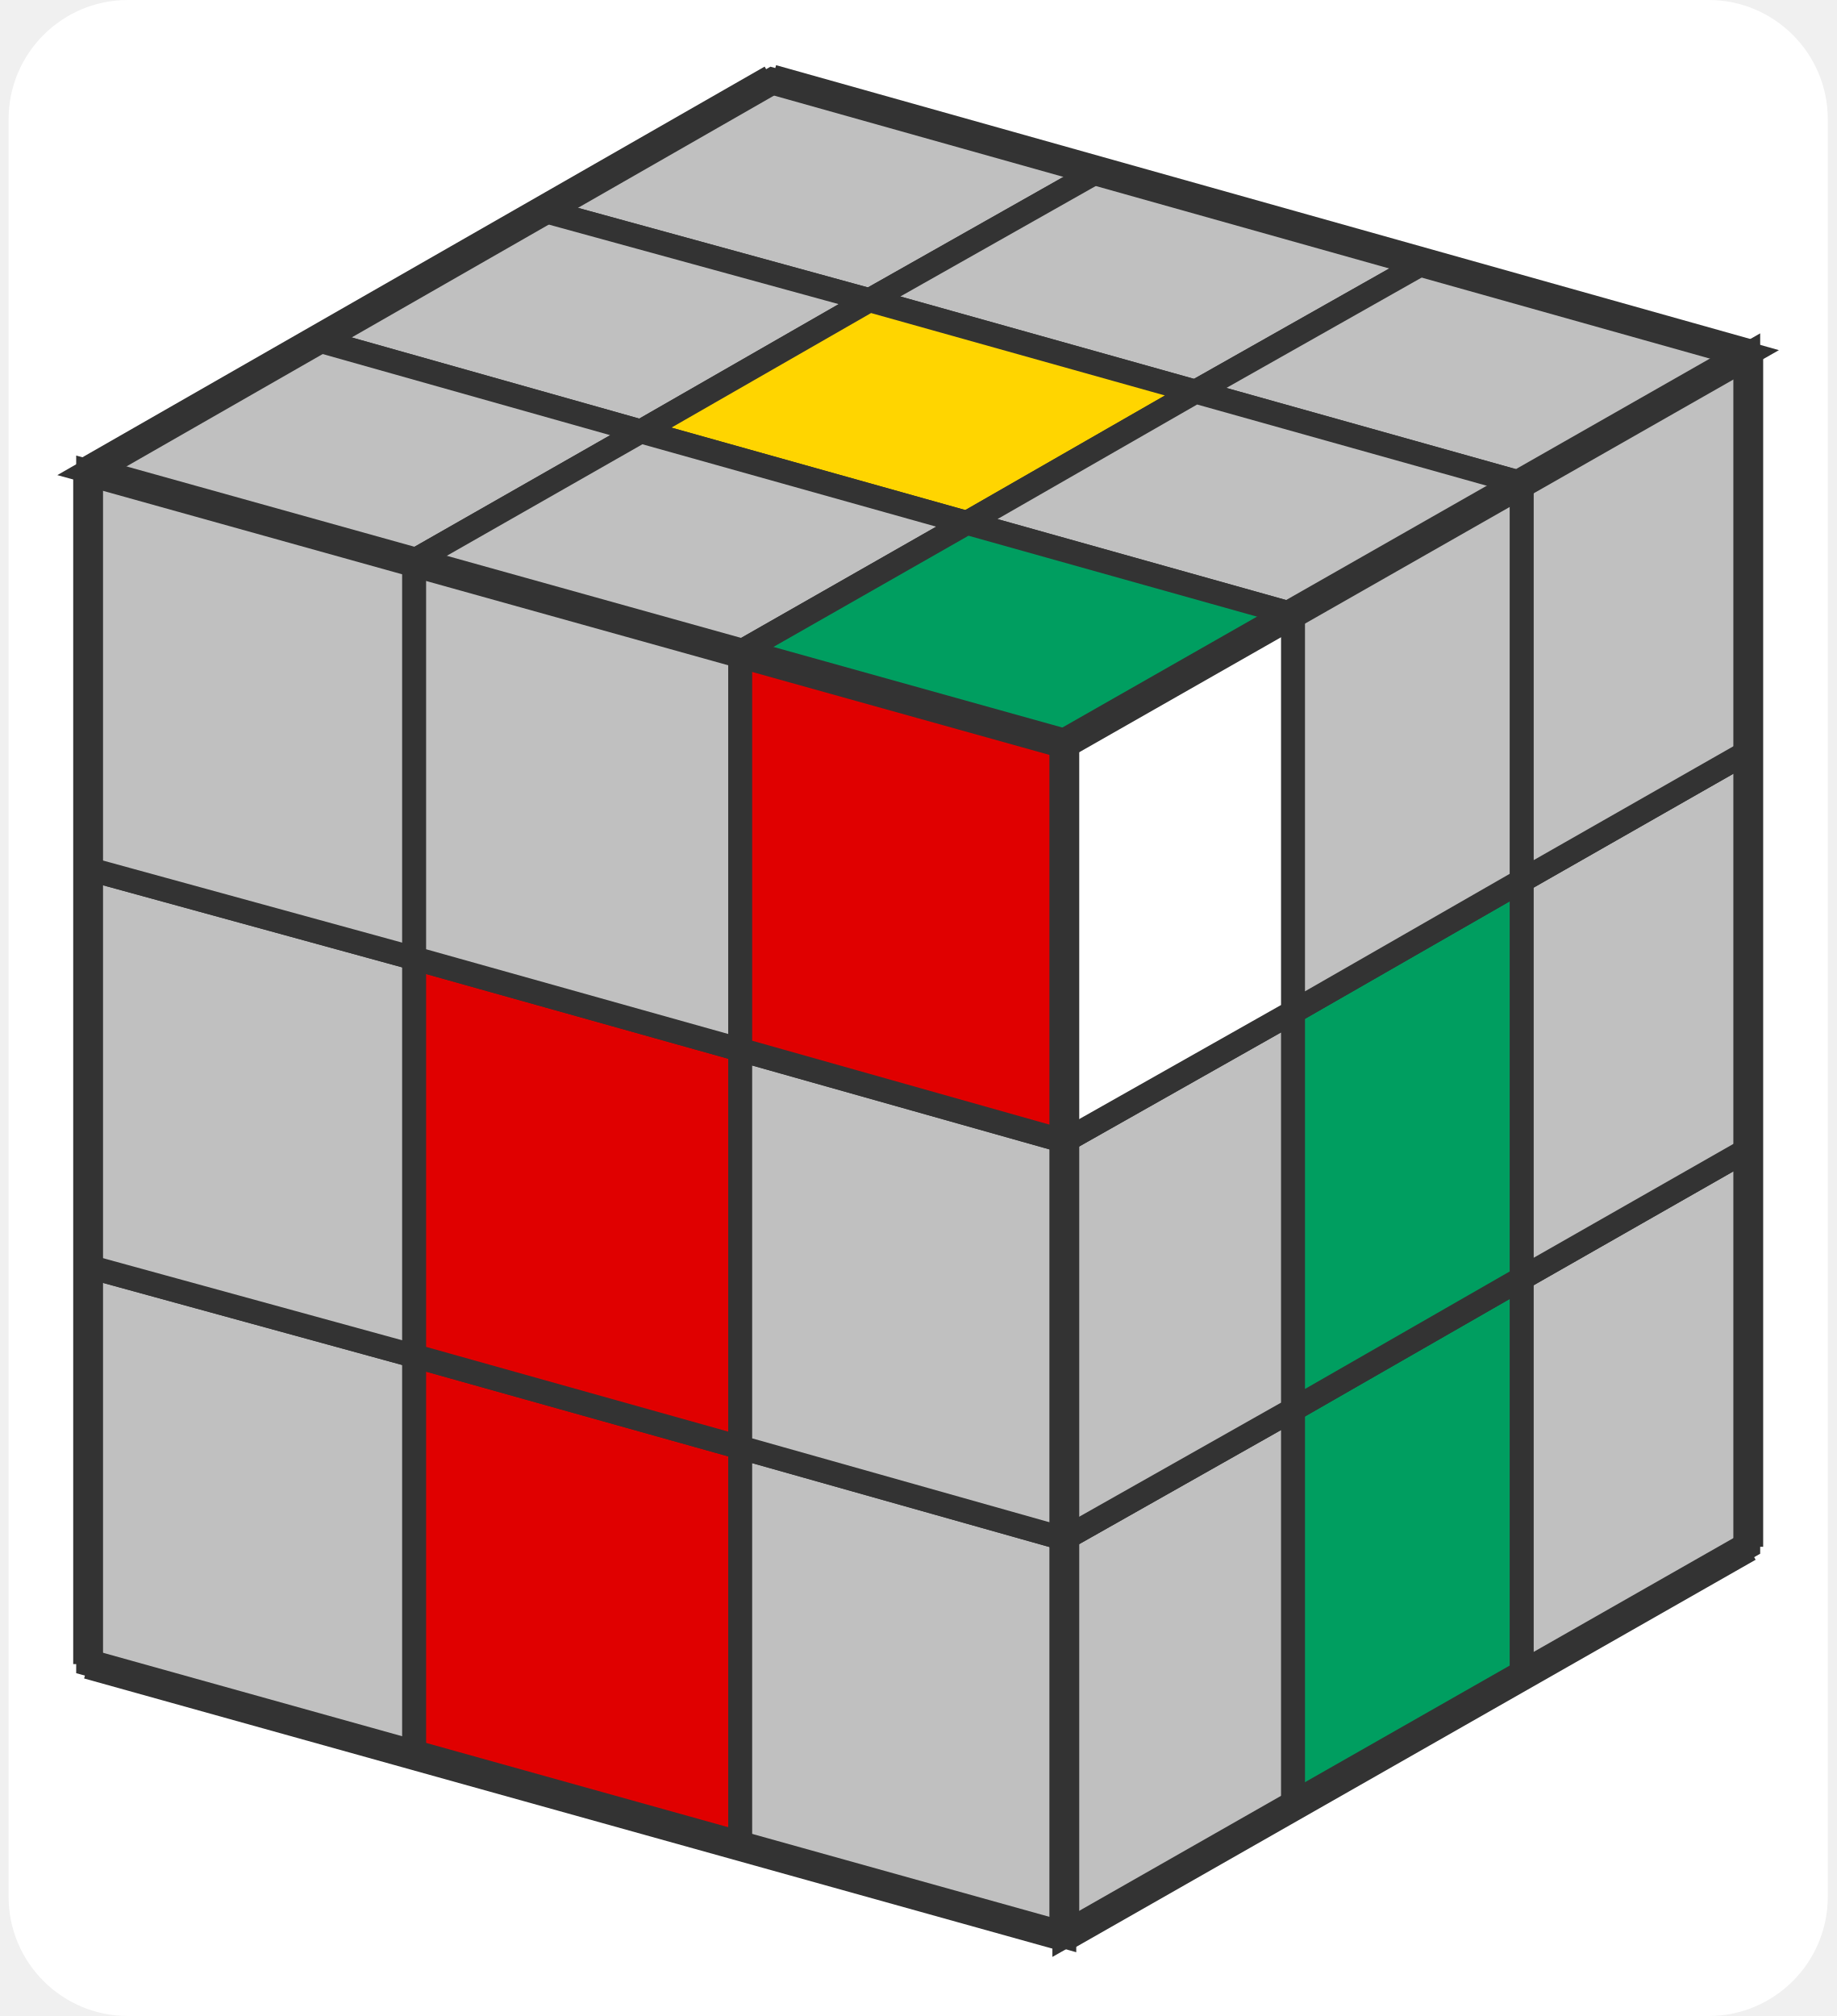
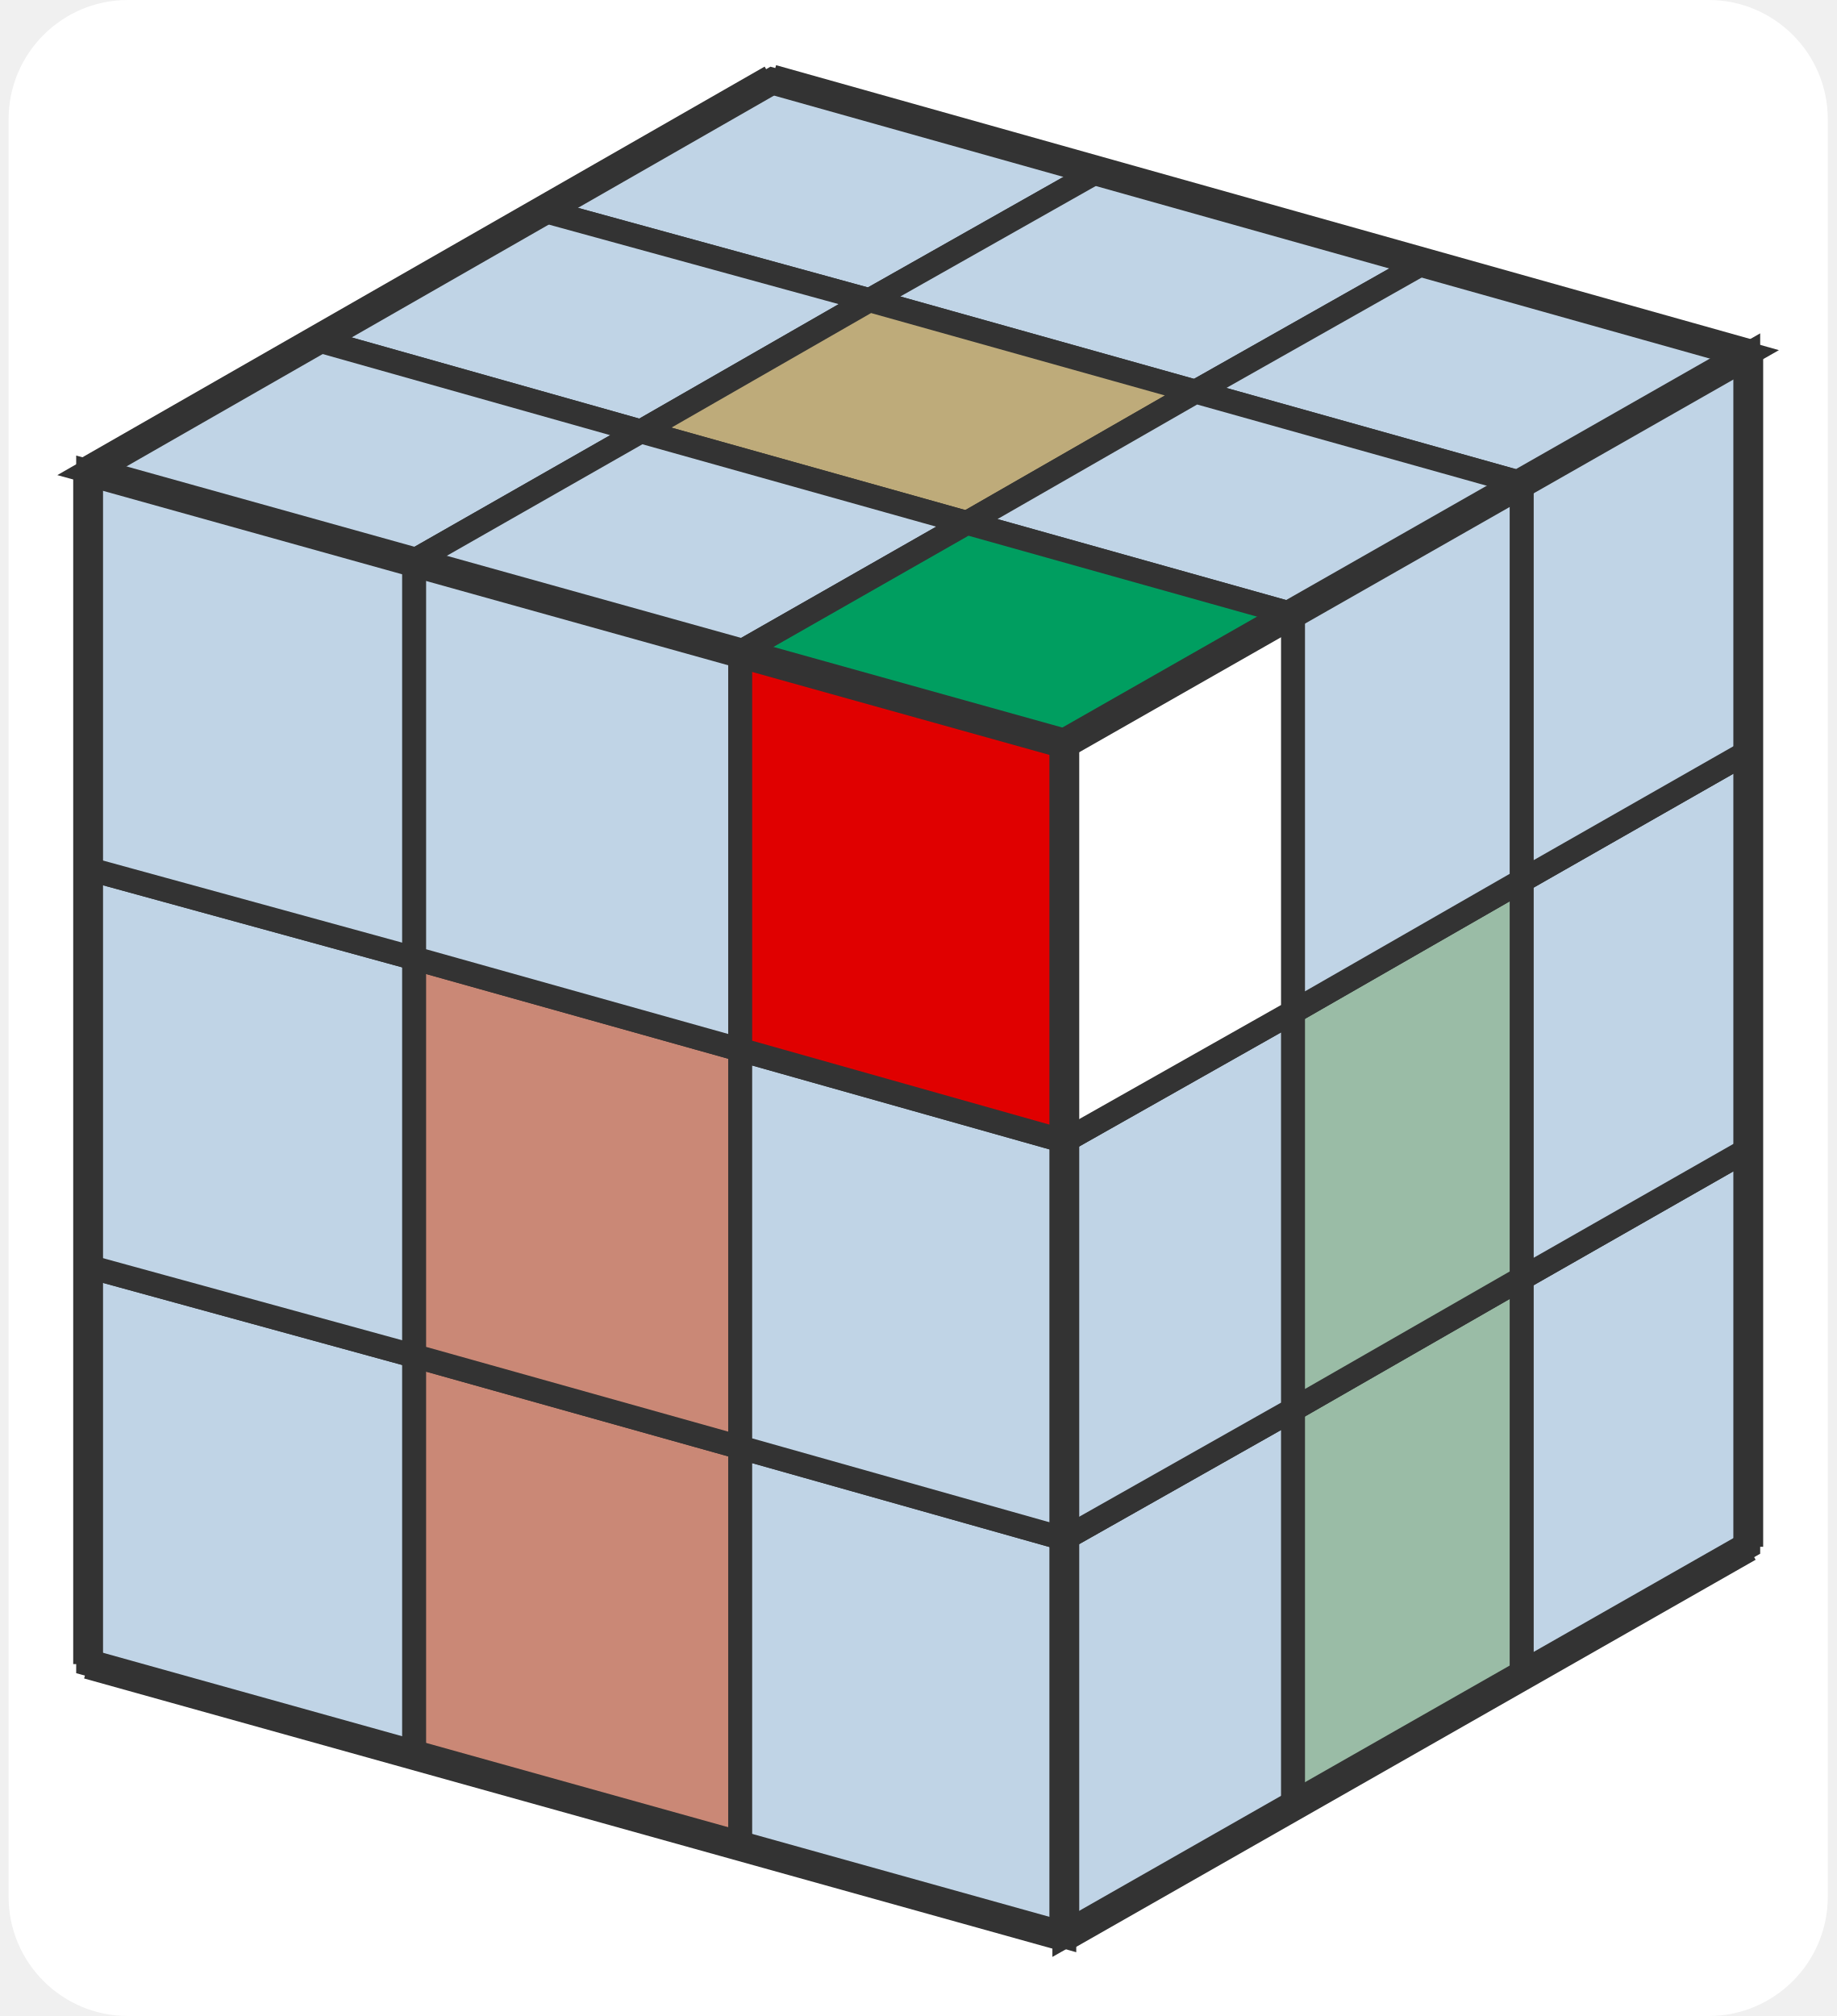
<svg xmlns="http://www.w3.org/2000/svg" baseProfile="full" height="101px" version="1.1" viewBox="39.1 20.0 91.5 101.4" width="92px">
  <defs>
    <style type="text/css">.bg{fill:#FFFFFF}.ink{fill:#222222}@media (prefers-color-scheme:light){.bg{fill:none}}@media (prefers-color-scheme:dark){.bg{fill:none}.ink{fill:#ECE8E1}}</style>
  </defs>
  <rect class="bg" fill="#FFFFFF" height="101.4" rx="6" ry="6" width="91.5" x="39.1" y="20.0" />
-   <polygon fill="#C0C0C0" points="126.6,77.8 115.2,84.3 115.2,104.3 126.6,97.8" stroke="#333333" stroke-width="1.2" />
-   <polygon fill="#C0C0C0" points="126.6,57.8 115.2,64.3 115.2,84.3 126.6,77.8" stroke="#333333" stroke-width="1.2" />
-   <polygon fill="#C0C0C0" points="126.6,37.8 115.2,44.3 115.2,64.3 126.6,57.8" stroke="#333333" stroke-width="1.2" />
-   <polygon fill="#009E60" points="115.2,84.3 103.7,90.9 103.7,110.9 115.2,104.3" stroke="#333333" stroke-width="1.2" />
-   <polygon fill="#009E60" points="115.2,64.3 103.7,70.9 103.7,90.9 115.2,84.3" stroke="#333333" stroke-width="1.2" />
-   <polygon fill="#C0C0C0" points="115.2,44.3 103.7,50.9 103.7,70.9 115.2,64.3" stroke="#333333" stroke-width="1.2" />
-   <polygon fill="#C0C0C0" points="103.7,90.9 92.2,97.4 92.2,117.4 103.7,110.9" stroke="#333333" stroke-width="1.2" />
-   <polygon fill="#C0C0C0" points="103.7,70.9 92.2,77.4 92.2,97.4 103.7,90.9" stroke="#333333" stroke-width="1.2" />
+   <polygon fill="#C0D4E6" points="126.6,77.8 115.2,84.3 115.2,104.3 126.6,97.8" stroke="#333333" stroke-width="1.2" />
+   <polygon fill="#C0D4E6" points="126.6,57.8 115.2,64.3 115.2,84.3 126.6,77.8" stroke="#333333" stroke-width="1.2" />
+   <polygon fill="#C0D4E6" points="126.6,37.8 115.2,44.3 115.2,64.3 126.6,57.8" stroke="#333333" stroke-width="1.2" />
+   <polygon fill="#9ABCA6" points="115.2,84.3 103.7,90.9 103.7,110.9 115.2,104.3" stroke="#333333" stroke-width="1.2" />
+   <polygon fill="#9ABCA6" points="115.2,64.3 103.7,70.9 103.7,90.9 115.2,84.3" stroke="#333333" stroke-width="1.2" />
+   <polygon fill="#C0D4E6" points="115.2,44.3 103.7,50.9 103.7,70.9 115.2,64.3" stroke="#333333" stroke-width="1.2" />
+   <polygon fill="#C0D4E6" points="103.7,90.9 92.2,97.4 92.2,117.4 103.7,110.9" stroke="#333333" stroke-width="1.2" />
+   <polygon fill="#C0D4E6" points="103.7,70.9 92.2,77.4 92.2,97.4 103.7,90.9" stroke="#333333" stroke-width="1.2" />
  <polygon fill="#FFFFFF" points="103.7,50.9 92.2,57.4 92.2,77.4 103.7,70.9" stroke="#333333" stroke-width="1.2" />
-   <polygon fill="#C0C0C0" points="43.1,83.7 59.5,88.2 59.5,108.2 43.1,103.7" stroke="#333333" stroke-width="1.2" />
-   <polygon fill="#C0C0C0" points="43.1,63.7 59.5,68.2 59.5,88.2 43.1,83.7" stroke="#333333" stroke-width="1.2" />
-   <polygon fill="#C0C0C0" points="43.1,43.7 59.5,48.2 59.5,68.2 43.1,63.7" stroke="#333333" stroke-width="1.2" />
-   <polygon fill="#E00000" points="59.5,88.2 75.9,92.8 75.9,112.8 59.5,108.2" stroke="#333333" stroke-width="1.2" />
-   <polygon fill="#E00000" points="59.5,68.2 75.9,72.8 75.9,92.8 59.5,88.2" stroke="#333333" stroke-width="1.2" />
-   <polygon fill="#C0C0C0" points="59.5,48.2 75.9,52.8 75.9,72.8 59.5,68.2" stroke="#333333" stroke-width="1.2" />
-   <polygon fill="#C0C0C0" points="75.9,92.8 92.2,97.4 92.2,117.4 75.9,112.8" stroke="#333333" stroke-width="1.2" />
-   <polygon fill="#C0C0C0" points="75.9,72.8 92.2,77.4 92.2,97.4 75.9,92.8" stroke="#333333" stroke-width="1.2" />
+   <polygon fill="#C0D4E6" points="43.1,83.7 59.5,88.2 59.5,108.2 43.1,103.7" stroke="#333333" stroke-width="1.2" />
+   <polygon fill="#C0D4E6" points="43.1,63.7 59.5,68.2 59.5,88.2 43.1,83.7" stroke="#333333" stroke-width="1.2" />
+   <polygon fill="#C0D4E6" points="43.1,43.7 59.5,48.2 59.5,68.2 43.1,63.7" stroke="#333333" stroke-width="1.2" />
+   <polygon fill="#CA8876" points="59.5,88.2 75.9,92.8 75.9,112.8 59.5,108.2" stroke="#333333" stroke-width="1.2" />
+   <polygon fill="#CA8876" points="59.5,68.2 75.9,72.8 75.9,92.8 59.5,88.2" stroke="#333333" stroke-width="1.2" />
+   <polygon fill="#C0D4E6" points="59.5,48.2 75.9,52.8 75.9,72.8 59.5,68.2" stroke="#333333" stroke-width="1.2" />
+   <polygon fill="#C0D4E6" points="75.9,92.8 92.2,97.4 92.2,117.4 75.9,112.8" stroke="#333333" stroke-width="1.2" />
+   <polygon fill="#C0D4E6" points="75.9,72.8 92.2,77.4 92.2,97.4 75.9,92.8" stroke="#333333" stroke-width="1.2" />
  <polygon fill="#E00000" points="75.9,52.8 92.2,57.4 92.2,77.4 75.9,72.8" stroke="#333333" stroke-width="1.2" />
-   <polygon fill="#C0C0C0" points="77.5,24.0 93.9,28.6 82.4,35.1 66.0,30.6" stroke="#333333" stroke-width="1.2" />
-   <polygon fill="#C0C0C0" points="66.0,30.6 82.4,35.1 70.9,41.7 54.6,37.1" stroke="#333333" stroke-width="1.2" />
-   <polygon fill="#C0C0C0" points="54.6,37.1 70.9,41.7 59.5,48.2 43.1,43.7" stroke="#333333" stroke-width="1.2" />
-   <polygon fill="#C0C0C0" points="93.9,28.6 110.3,33.2 98.8,39.7 82.4,35.1" stroke="#333333" stroke-width="1.2" />
-   <polygon fill="#FFD500" points="82.4,35.1 98.8,39.7 87.3,46.3 70.9,41.7" stroke="#333333" stroke-width="1.2" />
-   <polygon fill="#C0C0C0" points="70.9,41.7 87.3,46.3 75.9,52.8 59.5,48.2" stroke="#333333" stroke-width="1.2" />
-   <polygon fill="#C0C0C0" points="110.3,33.2 126.6,37.8 115.2,44.3 98.8,39.7" stroke="#333333" stroke-width="1.2" />
-   <polygon fill="#C0C0C0" points="98.8,39.7 115.2,44.3 103.7,50.9 87.3,46.3" stroke="#333333" stroke-width="1.2" />
+   <polygon fill="#C0D4E6" points="77.5,24.0 93.9,28.6 82.4,35.1 66.0,30.6" stroke="#333333" stroke-width="1.2" />
+   <polygon fill="#C0D4E6" points="66.0,30.6 82.4,35.1 70.9,41.7 54.6,37.1" stroke="#333333" stroke-width="1.2" />
+   <polygon fill="#C0D4E6" points="54.6,37.1 70.9,41.7 59.5,48.2 43.1,43.7" stroke="#333333" stroke-width="1.2" />
+   <polygon fill="#C0D4E6" points="93.9,28.6 110.3,33.2 98.8,39.7 82.4,35.1" stroke="#333333" stroke-width="1.2" />
+   <polygon fill="#BEAB7A" points="82.4,35.1 98.8,39.7 87.3,46.3 70.9,41.7" stroke="#333333" stroke-width="1.2" />
+   <polygon fill="#C0D4E6" points="70.9,41.7 87.3,46.3 75.9,52.8 59.5,48.2" stroke="#333333" stroke-width="1.2" />
+   <polygon fill="#C0D4E6" points="110.3,33.2 126.6,37.8 115.2,44.3 98.8,39.7" stroke="#333333" stroke-width="1.2" />
+   <polygon fill="#C0D4E6" points="98.8,39.7 115.2,44.3 103.7,50.9 87.3,46.3" stroke="#333333" stroke-width="1.2" />
  <polygon fill="#009E60" points="87.3,46.3 103.7,50.9 92.2,57.4 75.9,52.8" stroke="#333333" stroke-width="1.2" />
  <line stroke="#333333" stroke-width="1.5" x1="77.5" x2="126.6" y1="24.0" y2="37.8" />
  <line stroke="#333333" stroke-width="1.5" x1="126.6" x2="126.6" y1="37.8" y2="97.8" />
  <line stroke="#333333" stroke-width="1.5" x1="126.6" x2="92.2" y1="97.8" y2="117.4" />
  <line stroke="#333333" stroke-width="1.5" x1="92.2" x2="43.1" y1="117.4" y2="103.7" />
  <line stroke="#333333" stroke-width="1.5" x1="43.1" x2="43.1" y1="103.7" y2="43.7" />
  <line stroke="#333333" stroke-width="1.5" x1="43.1" x2="77.5" y1="43.7" y2="24.0" />
  <line stroke="#333333" stroke-width="1.5" x1="92.2" x2="43.1" y1="57.4" y2="43.7" />
  <line stroke="#333333" stroke-width="1.5" x1="92.2" x2="126.6" y1="57.4" y2="37.8" />
  <line stroke="#333333" stroke-width="1.5" x1="92.2" x2="92.2" y1="57.4" y2="117.4" />
</svg>
